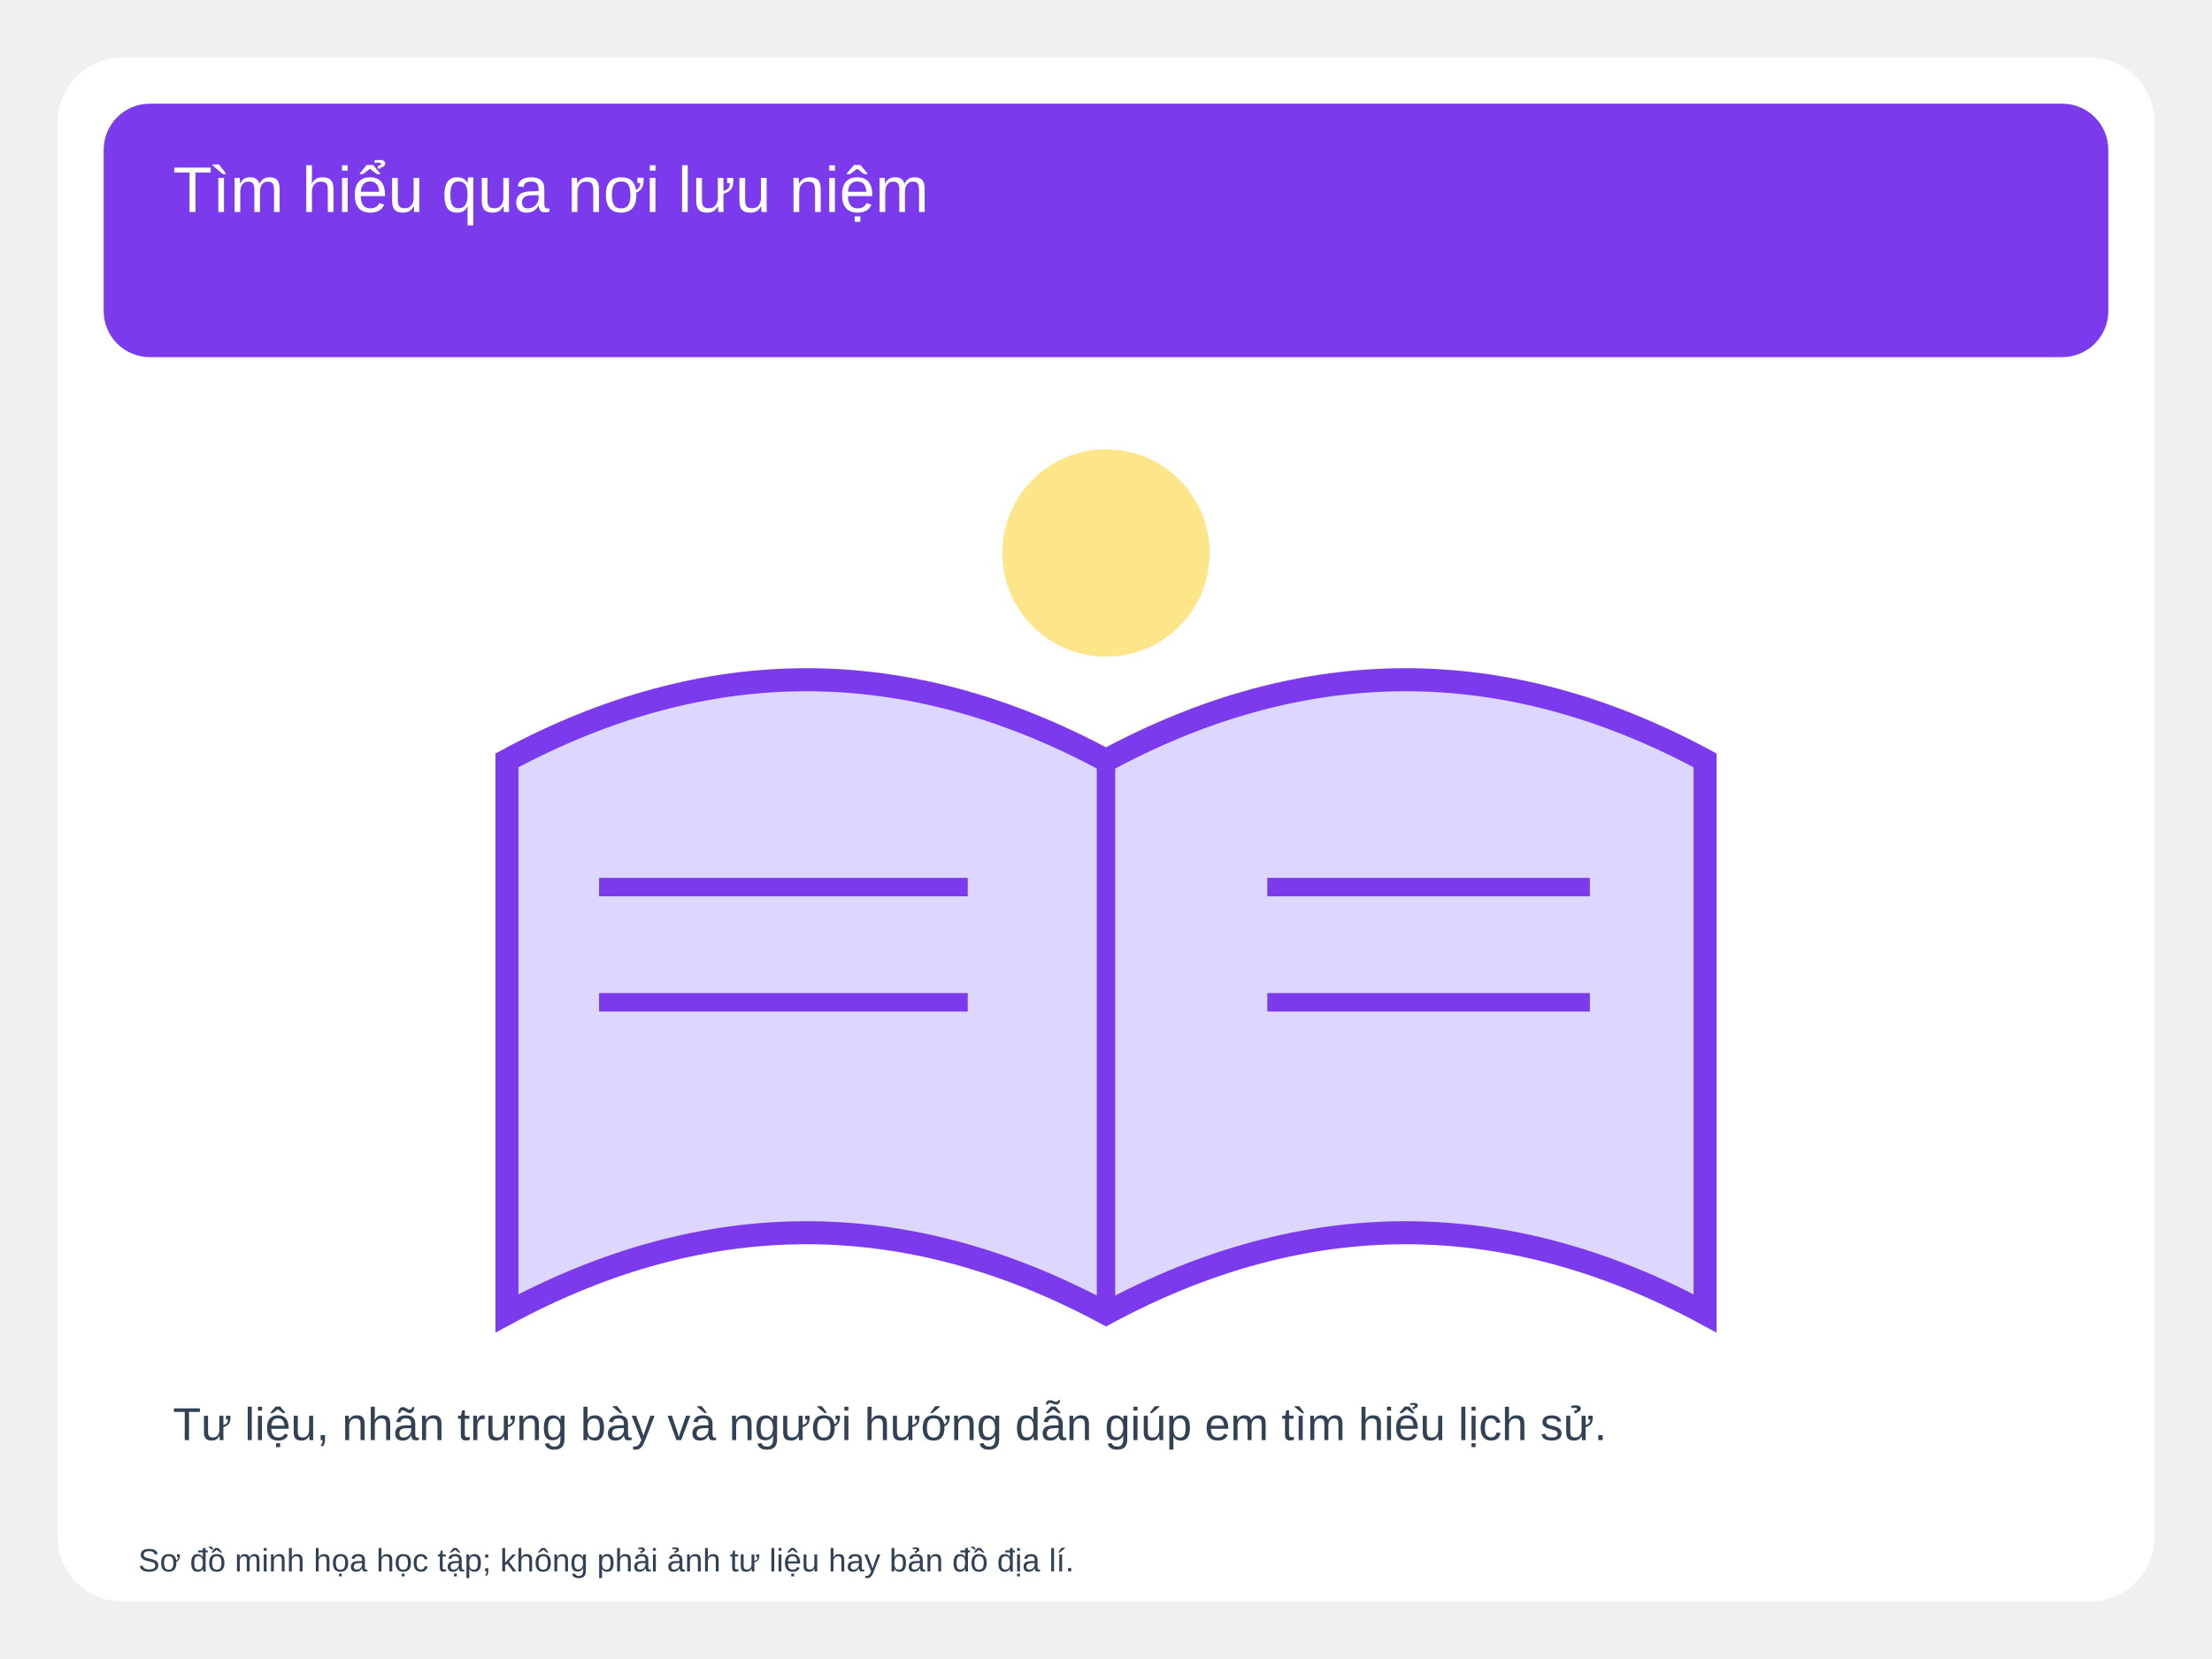
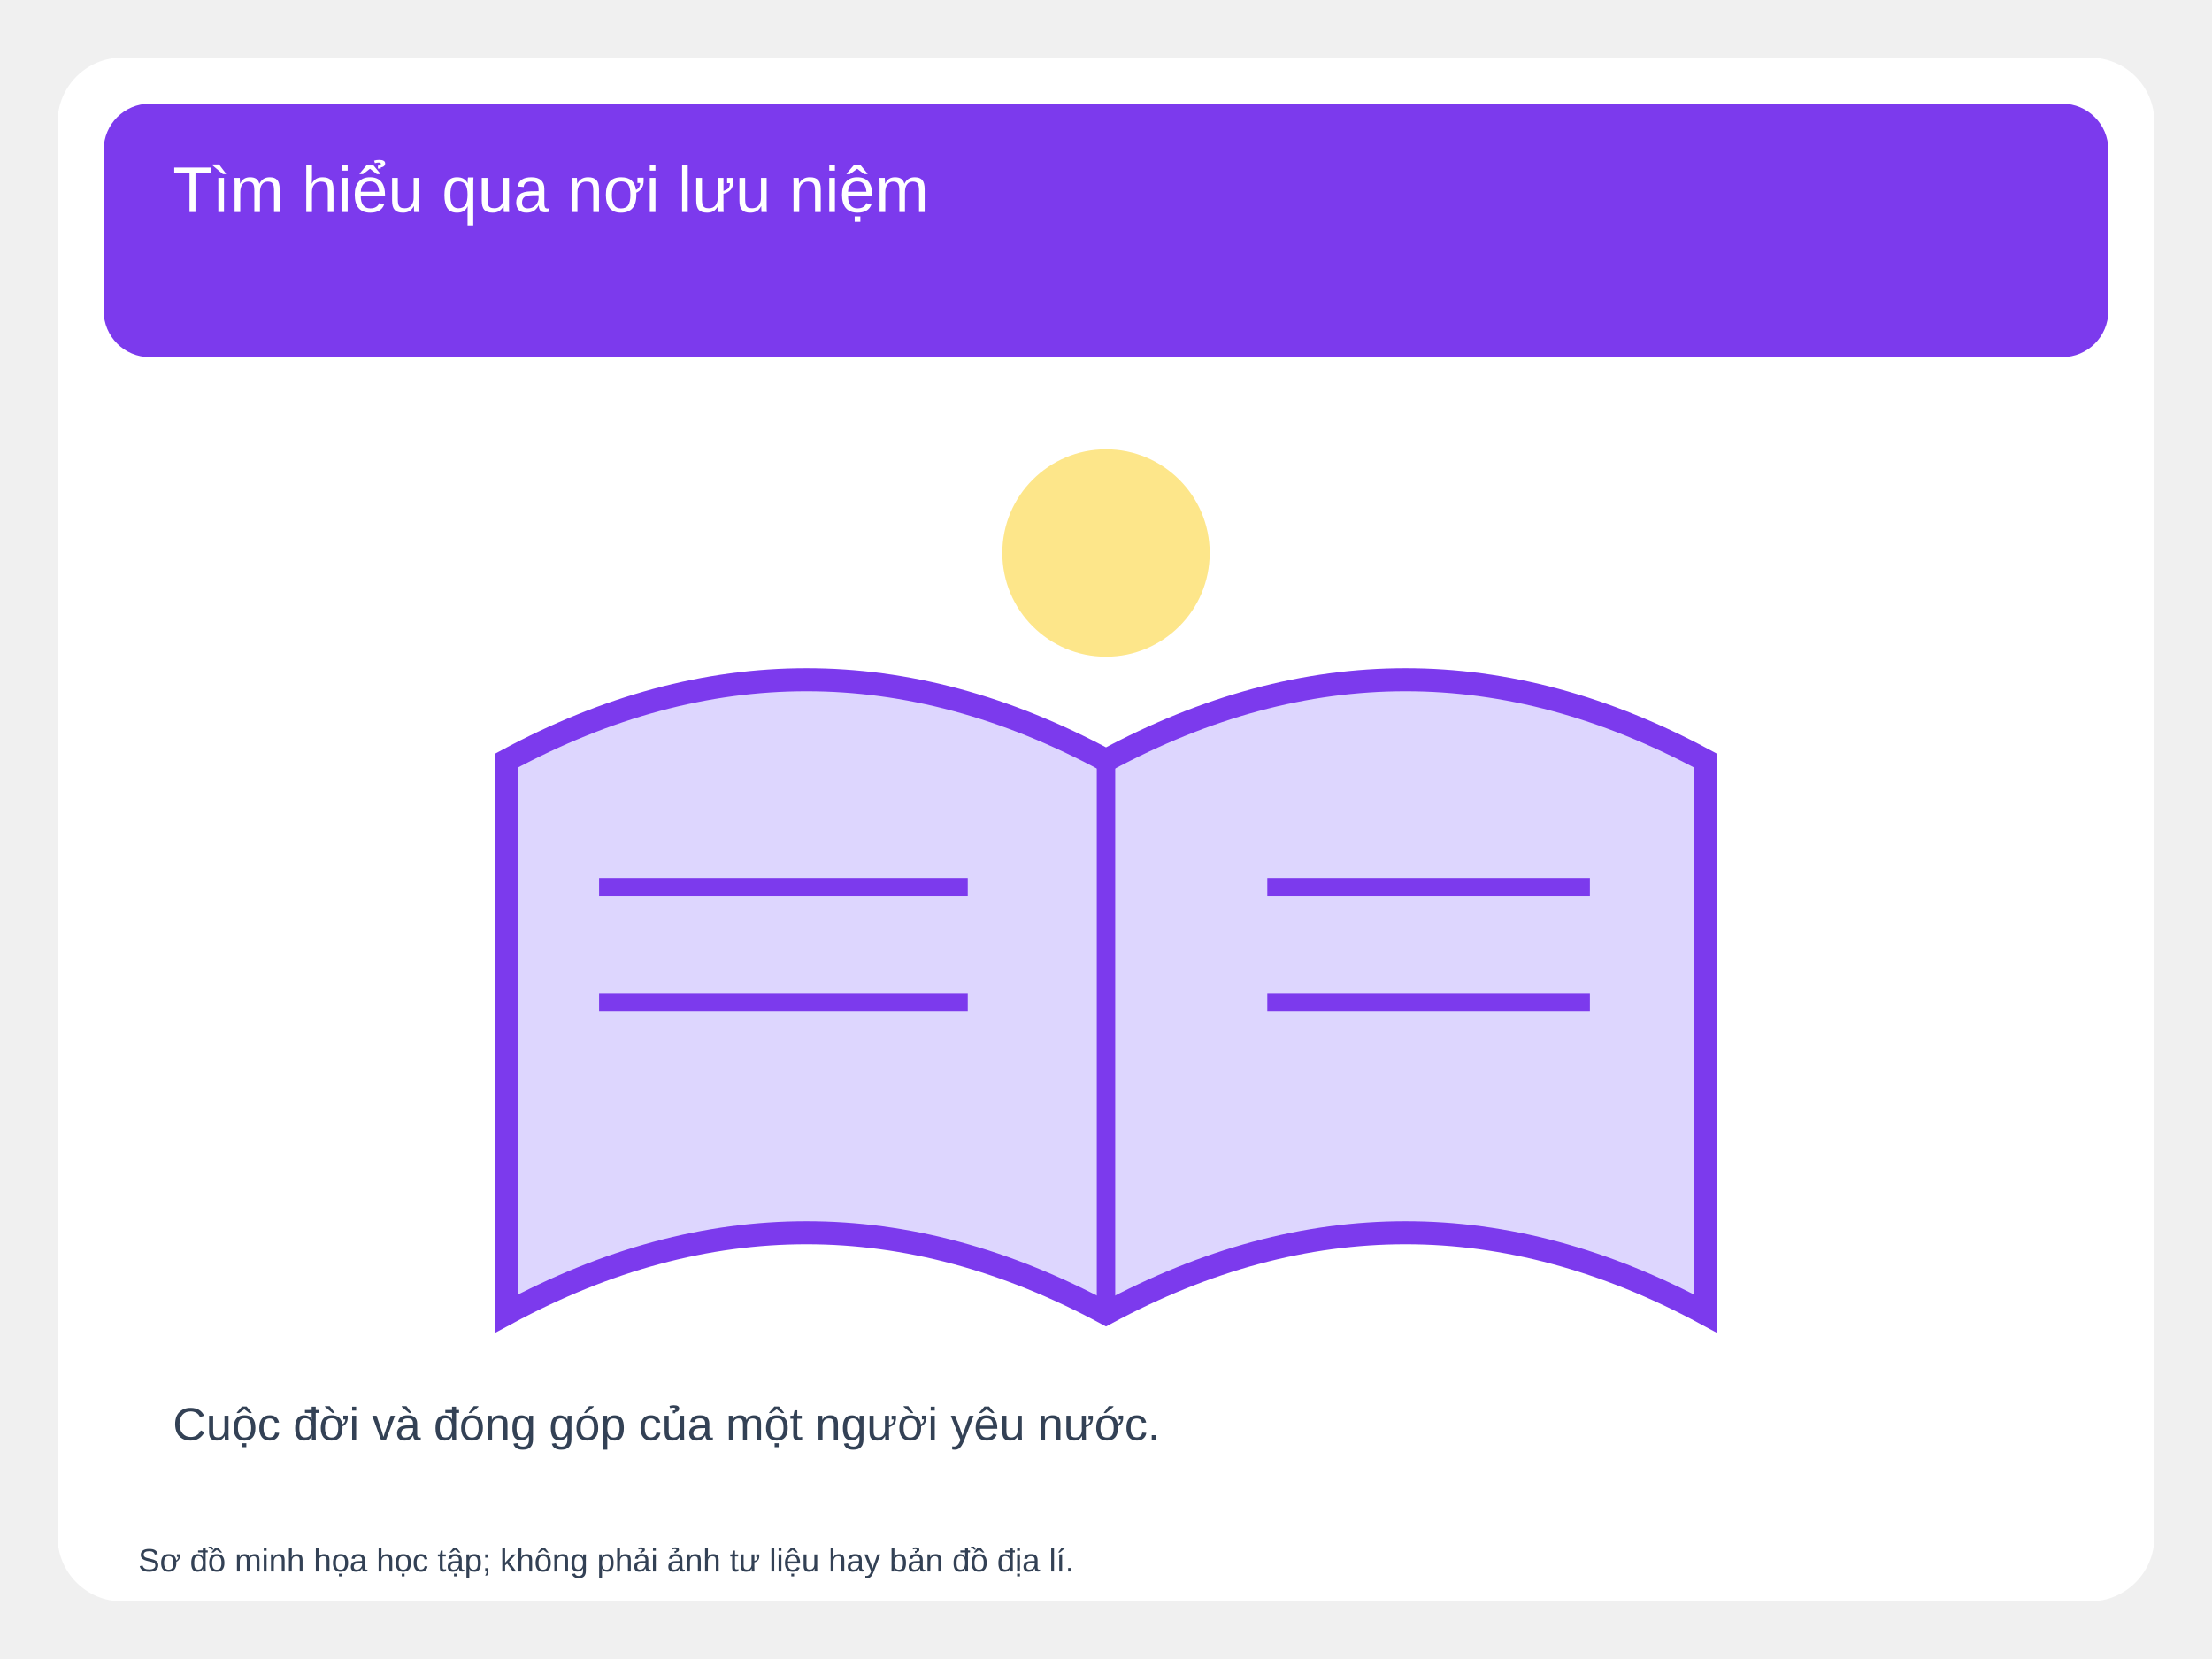
<svg xmlns="http://www.w3.org/2000/svg" viewBox="0 0 960 720" role="img">
  <g font-family="Arial,sans-serif">
    <rect x="25" y="25" width="910" height="670" rx="28" fill="white" />
    <rect x="45" y="45" width="870" height="110" rx="20" fill="#7c3aed" />
    <text x="75" y="92" font-size="28" fill="white">Tìm hiểu qua nơi lưu niệm</text>
    <path d="M220 330q130-70 260 0q130-70 260 0v240q-130-70-260 0q-130-70-260 0z" fill="#ddd6fe" stroke="#7c3aed" stroke-width="10" />
    <path d="M480 330v240M260 385h160m-160 50h160m130-50h140m-140 50h140" stroke="#7c3aed" stroke-width="8" />
    <circle cx="480" cy="240" r="45" fill="#fde68a" />
-     <text x="75" y="625" font-size="20" fill="#334155">Tư liệu, nhãn trưng bày và người hướng dẫn giúp em tìm hiểu lịch sử.</text>
+     <text x="75" y="625" font-size="20" fill="#334155">Cuộc đời và đóng góp của một người yêu nước.</text>
    <text x="60" y="682" font-size="14" fill="#334155">Sơ đồ minh họa học tập; không phải ảnh tư liệu hay bản đồ địa lí.</text>
  </g>
</svg>
